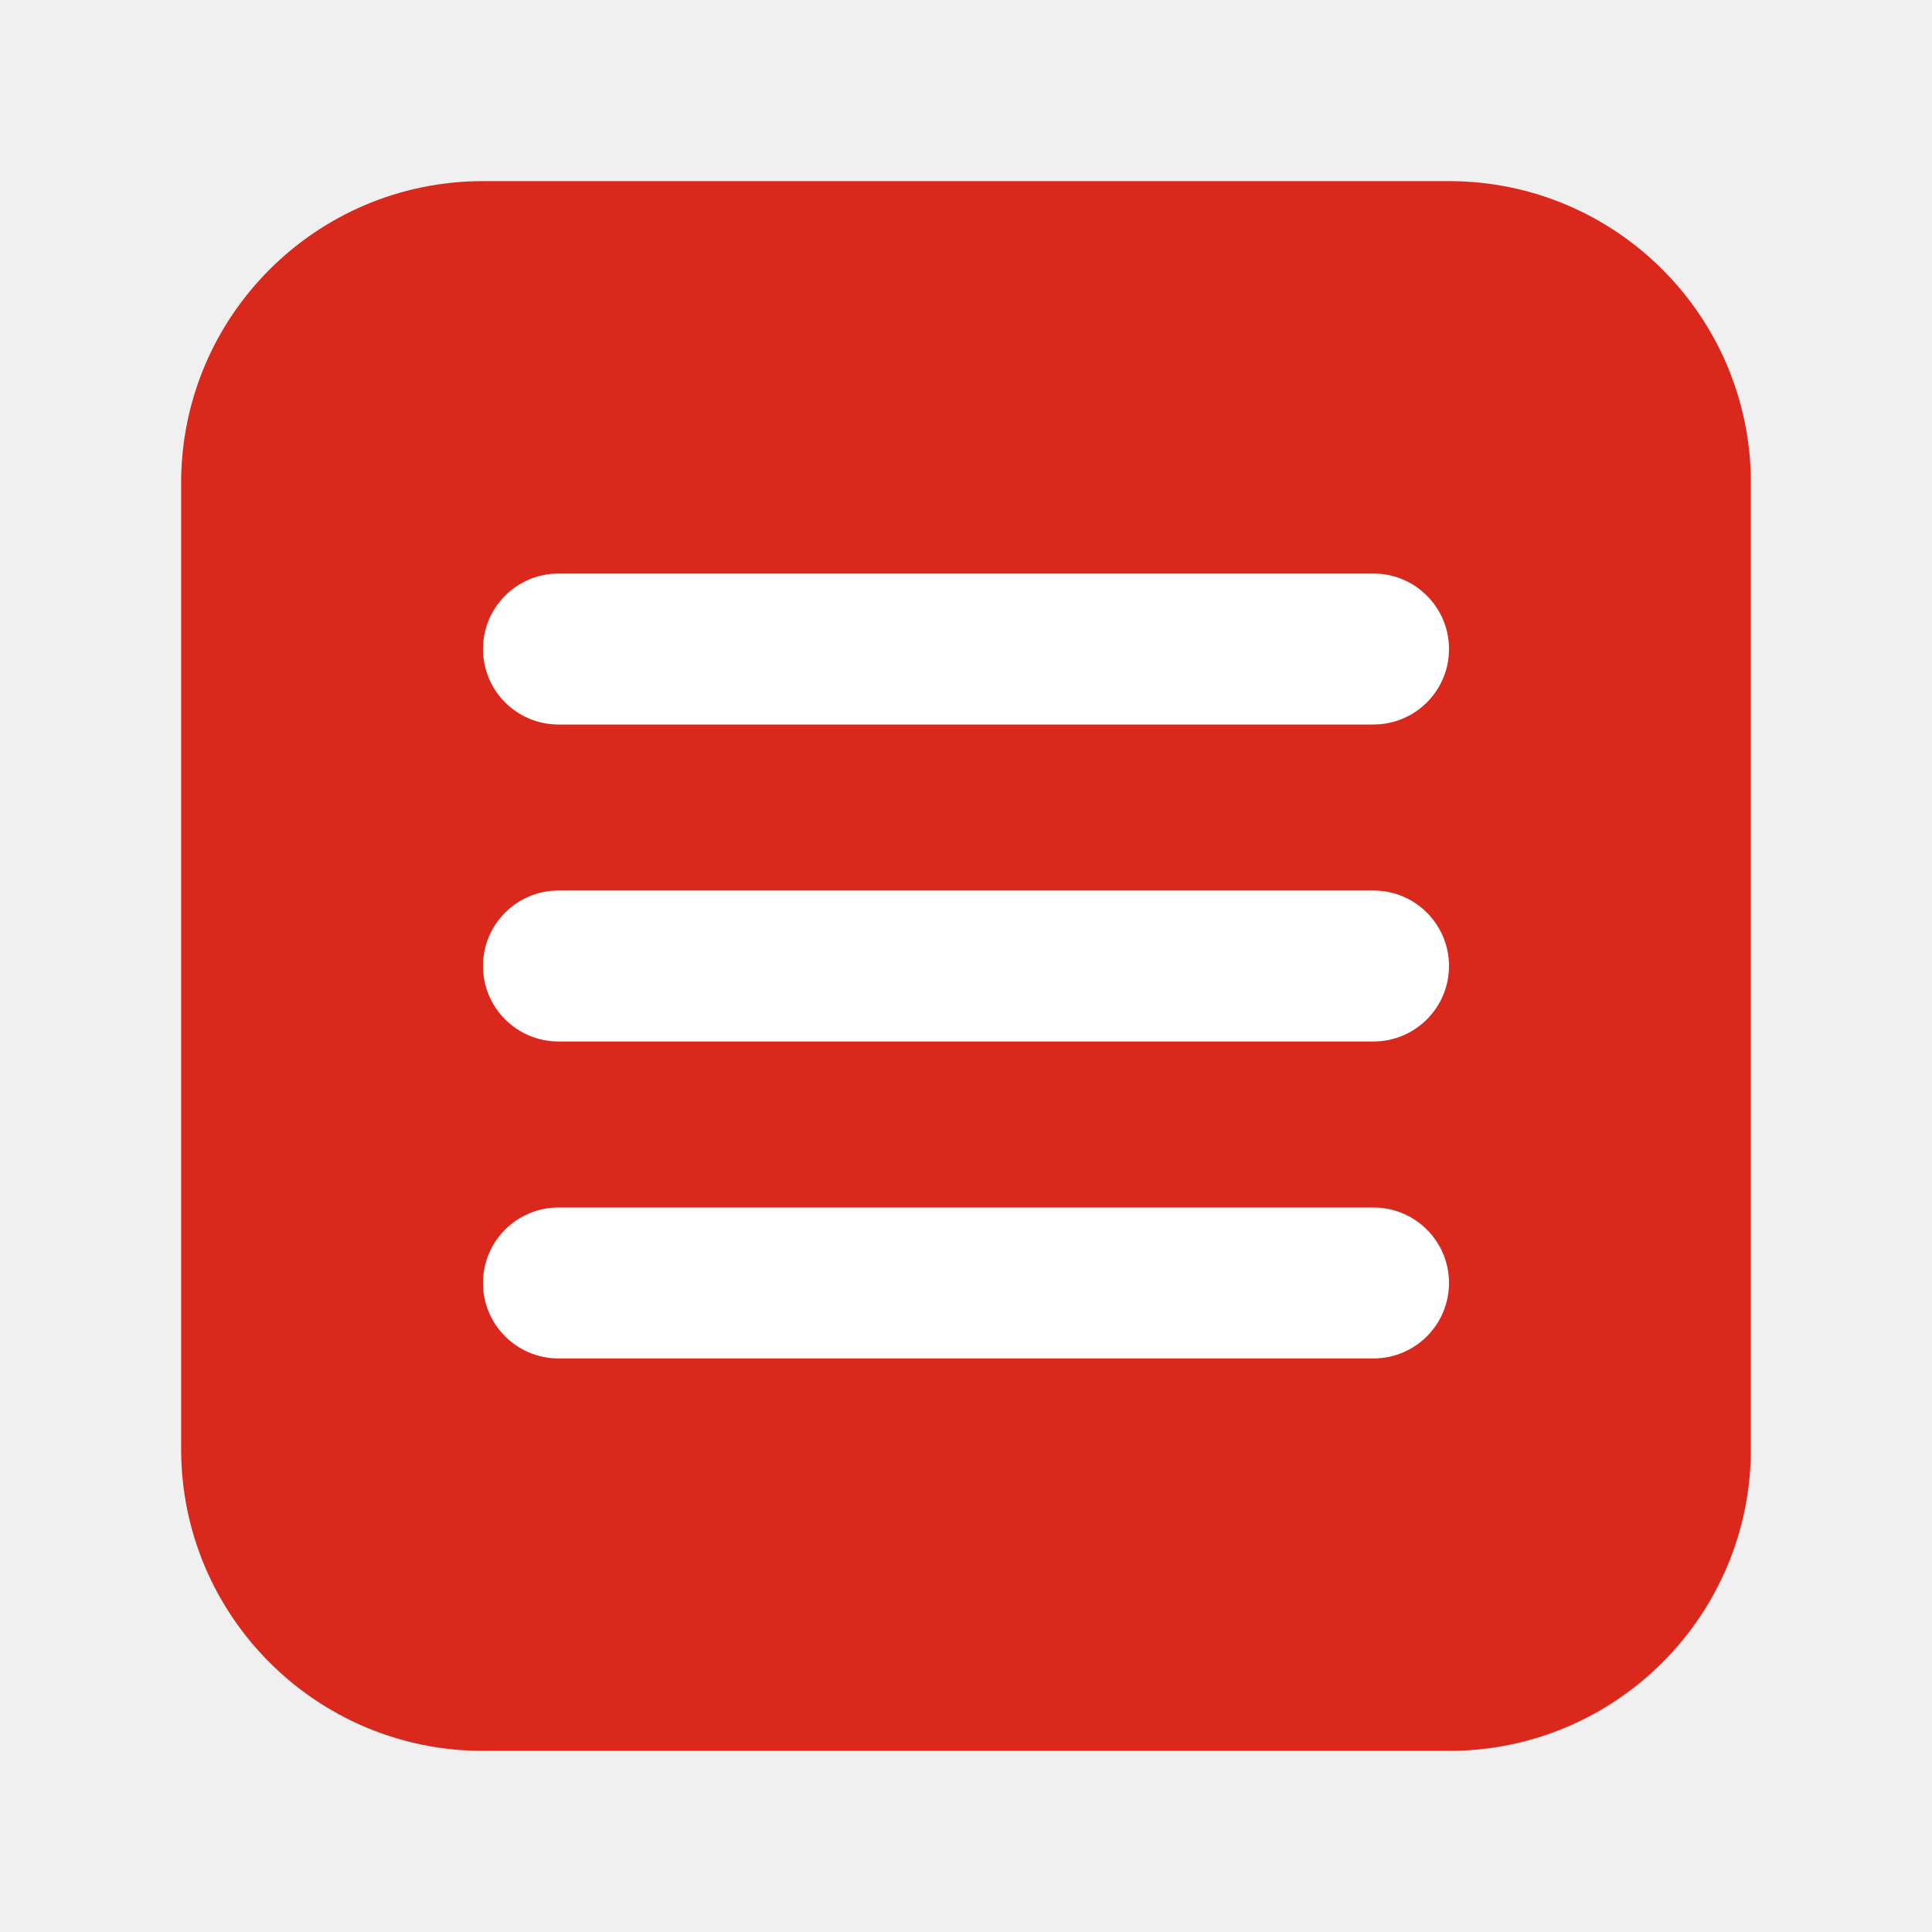
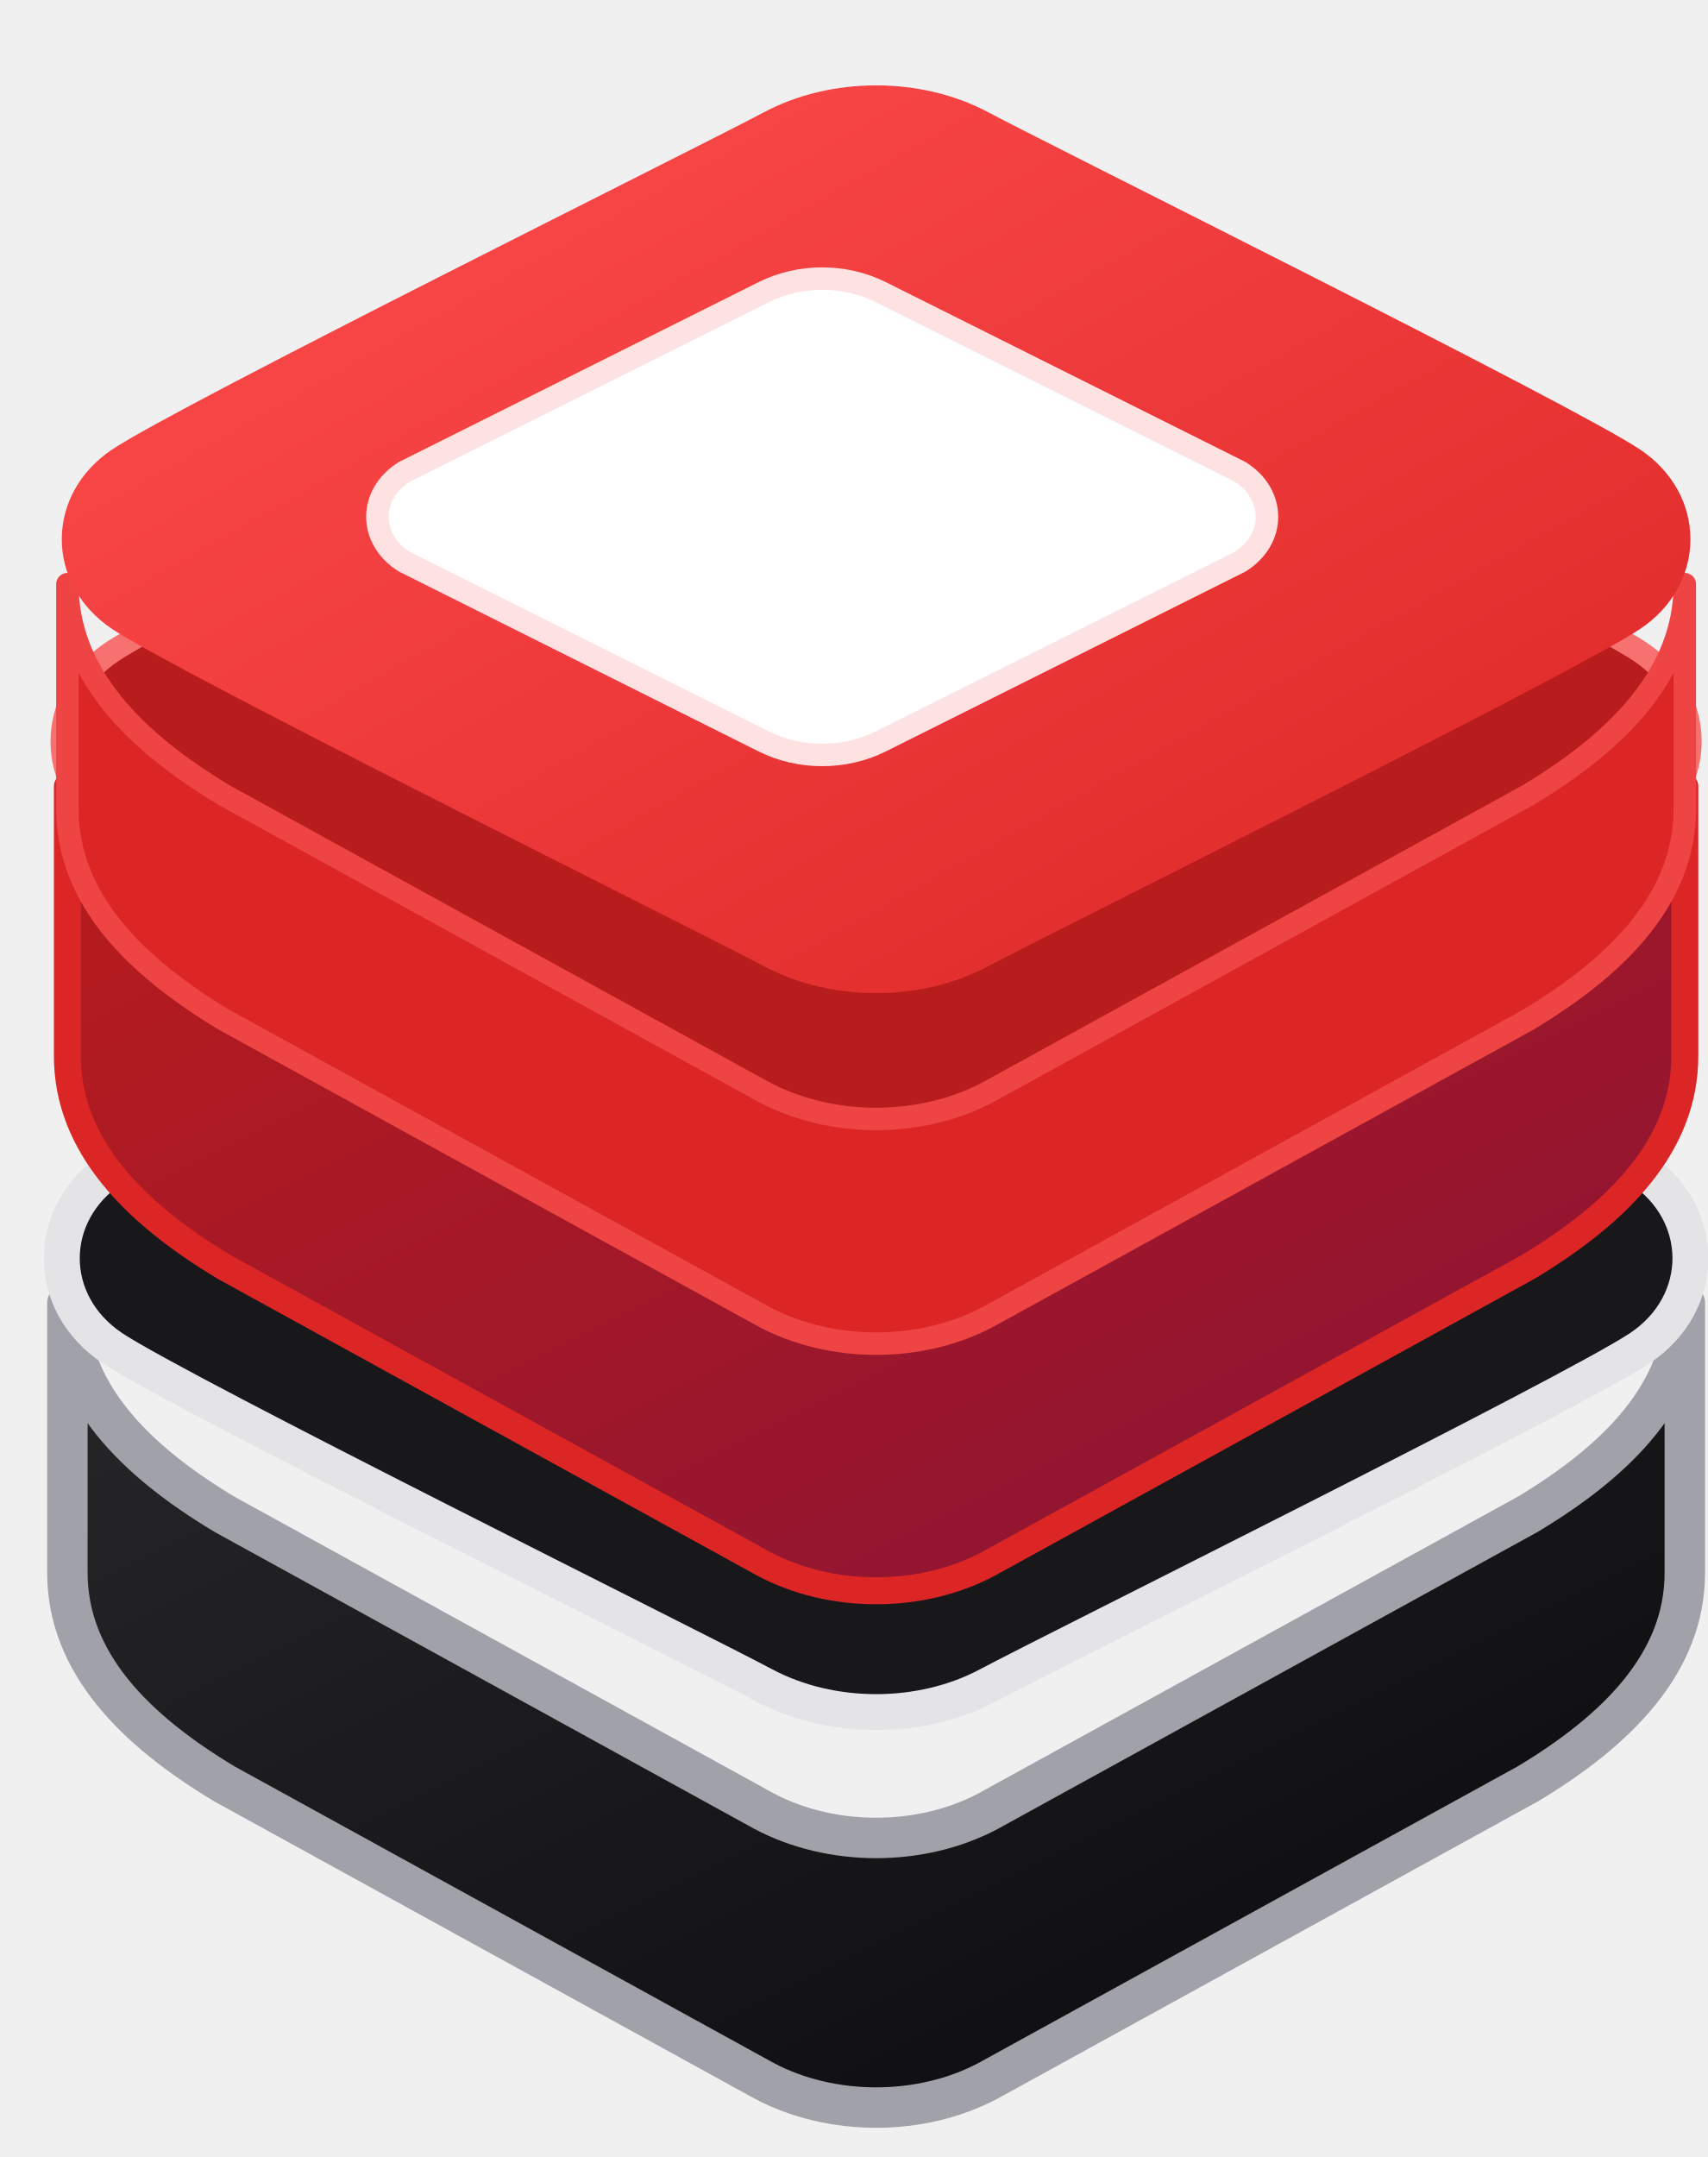
- <svg xmlns="http://www.w3.org/2000/svg" viewBox="0 0 32 32" role="img" aria-label="ollastack">
-   <rect x="3" y="3" width="26" height="26" rx="5" fill="#DA291C" />
-   <rect x="8" y="9.5" width="16" height="2.5" rx="1.25" fill="#ffffff" />
-   <rect x="8" y="14.75" width="16" height="2.5" rx="1.25" fill="#ffffff" />
-   <rect x="8" y="20" width="16" height="2.5" rx="1.25" fill="#ffffff" />
+ <svg xmlns="http://www.w3.org/2000/svg" viewBox="0 0 38 48" fill="none" role="img" aria-label="Ollastack">
+   <defs>
+     <linearGradient id="topRed" x1="0%" y1="0%" x2="100%" y2="100%">
+       <stop offset="0%" stop-color="#FF4D4D" />
+       <stop offset="100%" stop-color="#DC2626" />
+     </linearGradient>
+     <linearGradient id="midRed" x1="0%" y1="0%" x2="100%" y2="100%">
+       <stop offset="0%" stop-color="#B91C1C" />
+       <stop offset="100%" stop-color="#881337" />
+     </linearGradient>
+     <linearGradient id="botBlack" x1="0%" y1="0%" x2="100%" y2="100%">
+       <stop offset="0%" stop-color="#27272A" />
+       <stop offset="100%" stop-color="#09090B" />
+     </linearGradient>
+     <filter id="softGlow" x="-10%" y="-10%" width="120%" height="120%">
+       <feDropShadow dx="0" dy="1" stdDeviation="0.5" flood-color="#000000" flood-opacity="0.3" />
+     </filter>
+   </defs>
+   <g transform="translate(-7, 0.5)">
+     <path d="M 8.5 28.5 L 8.5 34.5 C 8.5 36.5, 10 38, 12 39.2 L 24 45.8 C 25.5 46.6, 27.5 46.6, 29 45.8 L 41 39.2 C 43 38, 44.5 36.5, 44.5 34.5 L 44.5 28.5 C 44.5 30.5, 43 32, 41 33.2 L 29 39.8 C 27.5 40.6, 25.5 40.6, 24 39.8 L 12 33.2 C 10 32, 8.5 30.5, 8.5 28.5 Z" fill="url(#botBlack)" stroke="#A1A1AA" stroke-width="0.9" stroke-linejoin="round" />
+     <path d="M 24 37 C 22.5 36.2, 11 30.5, 9.5 29.5 C 8 28.5, 8 26.5, 9.5 25.5 C 11 24.5, 22.5 18.8, 24 18 C 25.5 17.2, 27.5 17.2, 29 18 C 30.5 18.8, 42 24.5, 43.5 25.5 C 45 26.5, 45 28.5, 43.5 29.5 C 42 30.5, 30.5 36.2, 29 37 C 27.5 37.8, 25.5 37.8, 24 37 Z" fill="#18181B" stroke="#E4E4E7" stroke-width="0.8" />
+     <path d="M 8.5 17 L 8.5 23 C 8.5 25, 10 26.5, 12 27.7 L 24 34.3 C 25.5 35.1, 27.5 35.1, 29 34.3 L 41 27.7 C 43 26.5, 44.5 25, 44.5 23 L 44.5 17 C 44.5 19, 43 20.5, 41 21.7 L 29 28.3 C 27.5 29.1, 25.5 29.1, 24 28.3 L 12 21.7 C 10 20.5, 8.5 19, 8.5 17 Z" fill="url(#midRed)" stroke="#DC2626" stroke-width="0.6" stroke-linejoin="round" />
+     <path d="M 24 25.5 C 22.5 24.7, 11 19, 9.5 18 C 8 17, 8 15, 9.5 14 C 11 13, 22.5 7.3, 24 6.5 C 25.5 5.7, 27.5 5.7, 29 6.5 C 30.5 7.3, 42 13, 43.5 14 C 45 15, 45 17, 43.5 18 C 42 19, 30.5 24.7, 29 25.5 C 27.5 26.3, 25.5 26.3, 24 25.5 Z" fill="#B91C1C" stroke="#F87171" stroke-width="0.5" />
+     <path d="M 8.5 12.5 L 8.5 17.5 C 8.5 19.5, 10 21, 12 22.2 L 24 28.8 C 25.5 29.6, 27.5 29.6, 29 28.8 L 41 22.2 C 43 21, 44.5 19.5, 44.5 17.5 L 44.5 12.5 C 44.5 14.5, 43 16, 41 17.2 L 29 23.8 C 27.5 24.6, 25.5 24.6, 24 23.8 L 12 17.2 C 10 16, 8.5 14.5, 8.5 12.5 Z" fill="#DC2626" stroke="#EF4444" stroke-width="0.5" stroke-linejoin="round" />
+     <path d="M 24 14 C 22.5 13.2, 11 7.5, 9.5 6.5 C 8 5.5, 8 3.5, 9.5 2.5 C 11 1.5, 22.5 -4.2, 24 -5 C 25.5 -5.8, 27.5 -5.8, 29 -5 C 30.5 -4.2, 42 1.5, 43.5 2.5 C 45 3.5, 45 5.5, 43.5 6.5 C 42 7.5, 30.5 13.2, 29 14 C 27.5 14.8, 25.5 14.8, 24 14 Z" fill="url(#topRed)" transform="translate(0, 7)" />
+     <path d="M 24 16 C 23.2 15.6, 17 12.5, 16 12 C 15.2 11.5, 15.2 10.5, 16 10 C 17 9.5, 23.2 6.4, 24 6 C 24.8 5.6, 25.8 5.6, 26.6 6 C 27.4 6.4, 33.6 9.5, 34.6 10 C 35.4 10.5, 35.4 11.5, 34.6 12 C 33.6 12.5, 27.4 15.6, 26.6 16 C 25.8 16.4, 24.8 16.4, 24 16 Z" fill="#FFFFFF" stroke="#FEE2E2" stroke-width="0.5" />
+   </g>
</svg>
